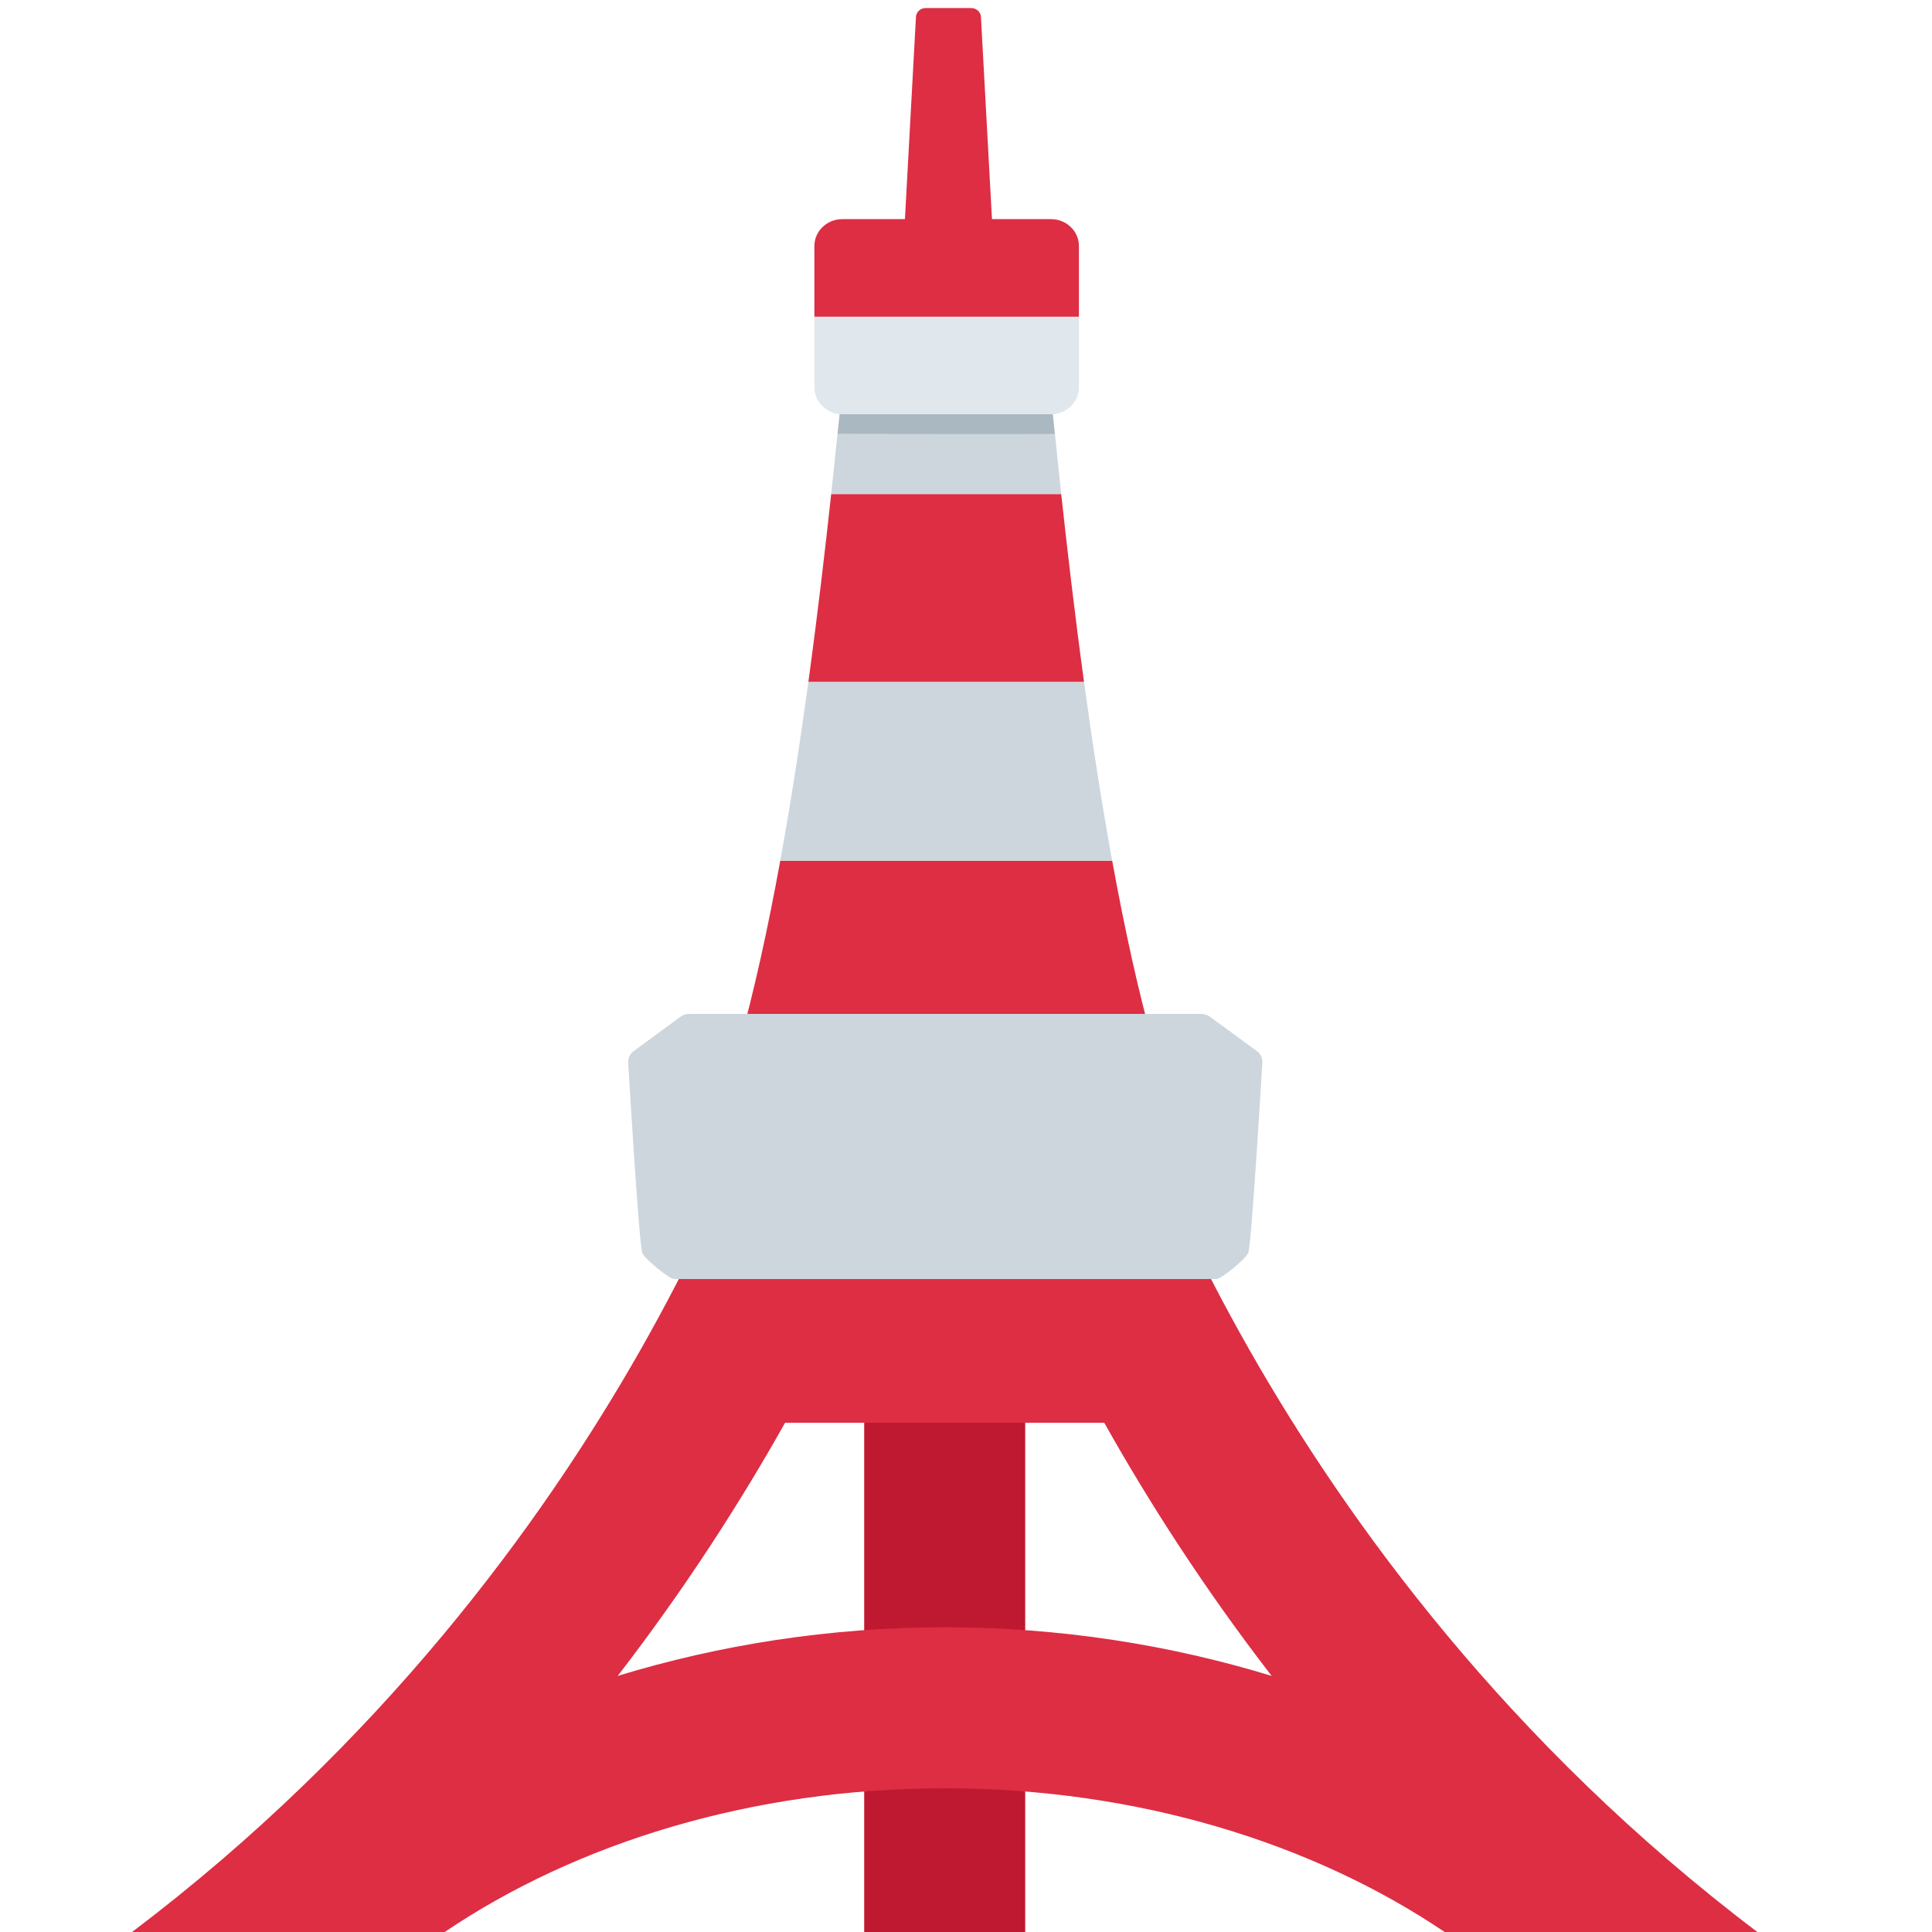
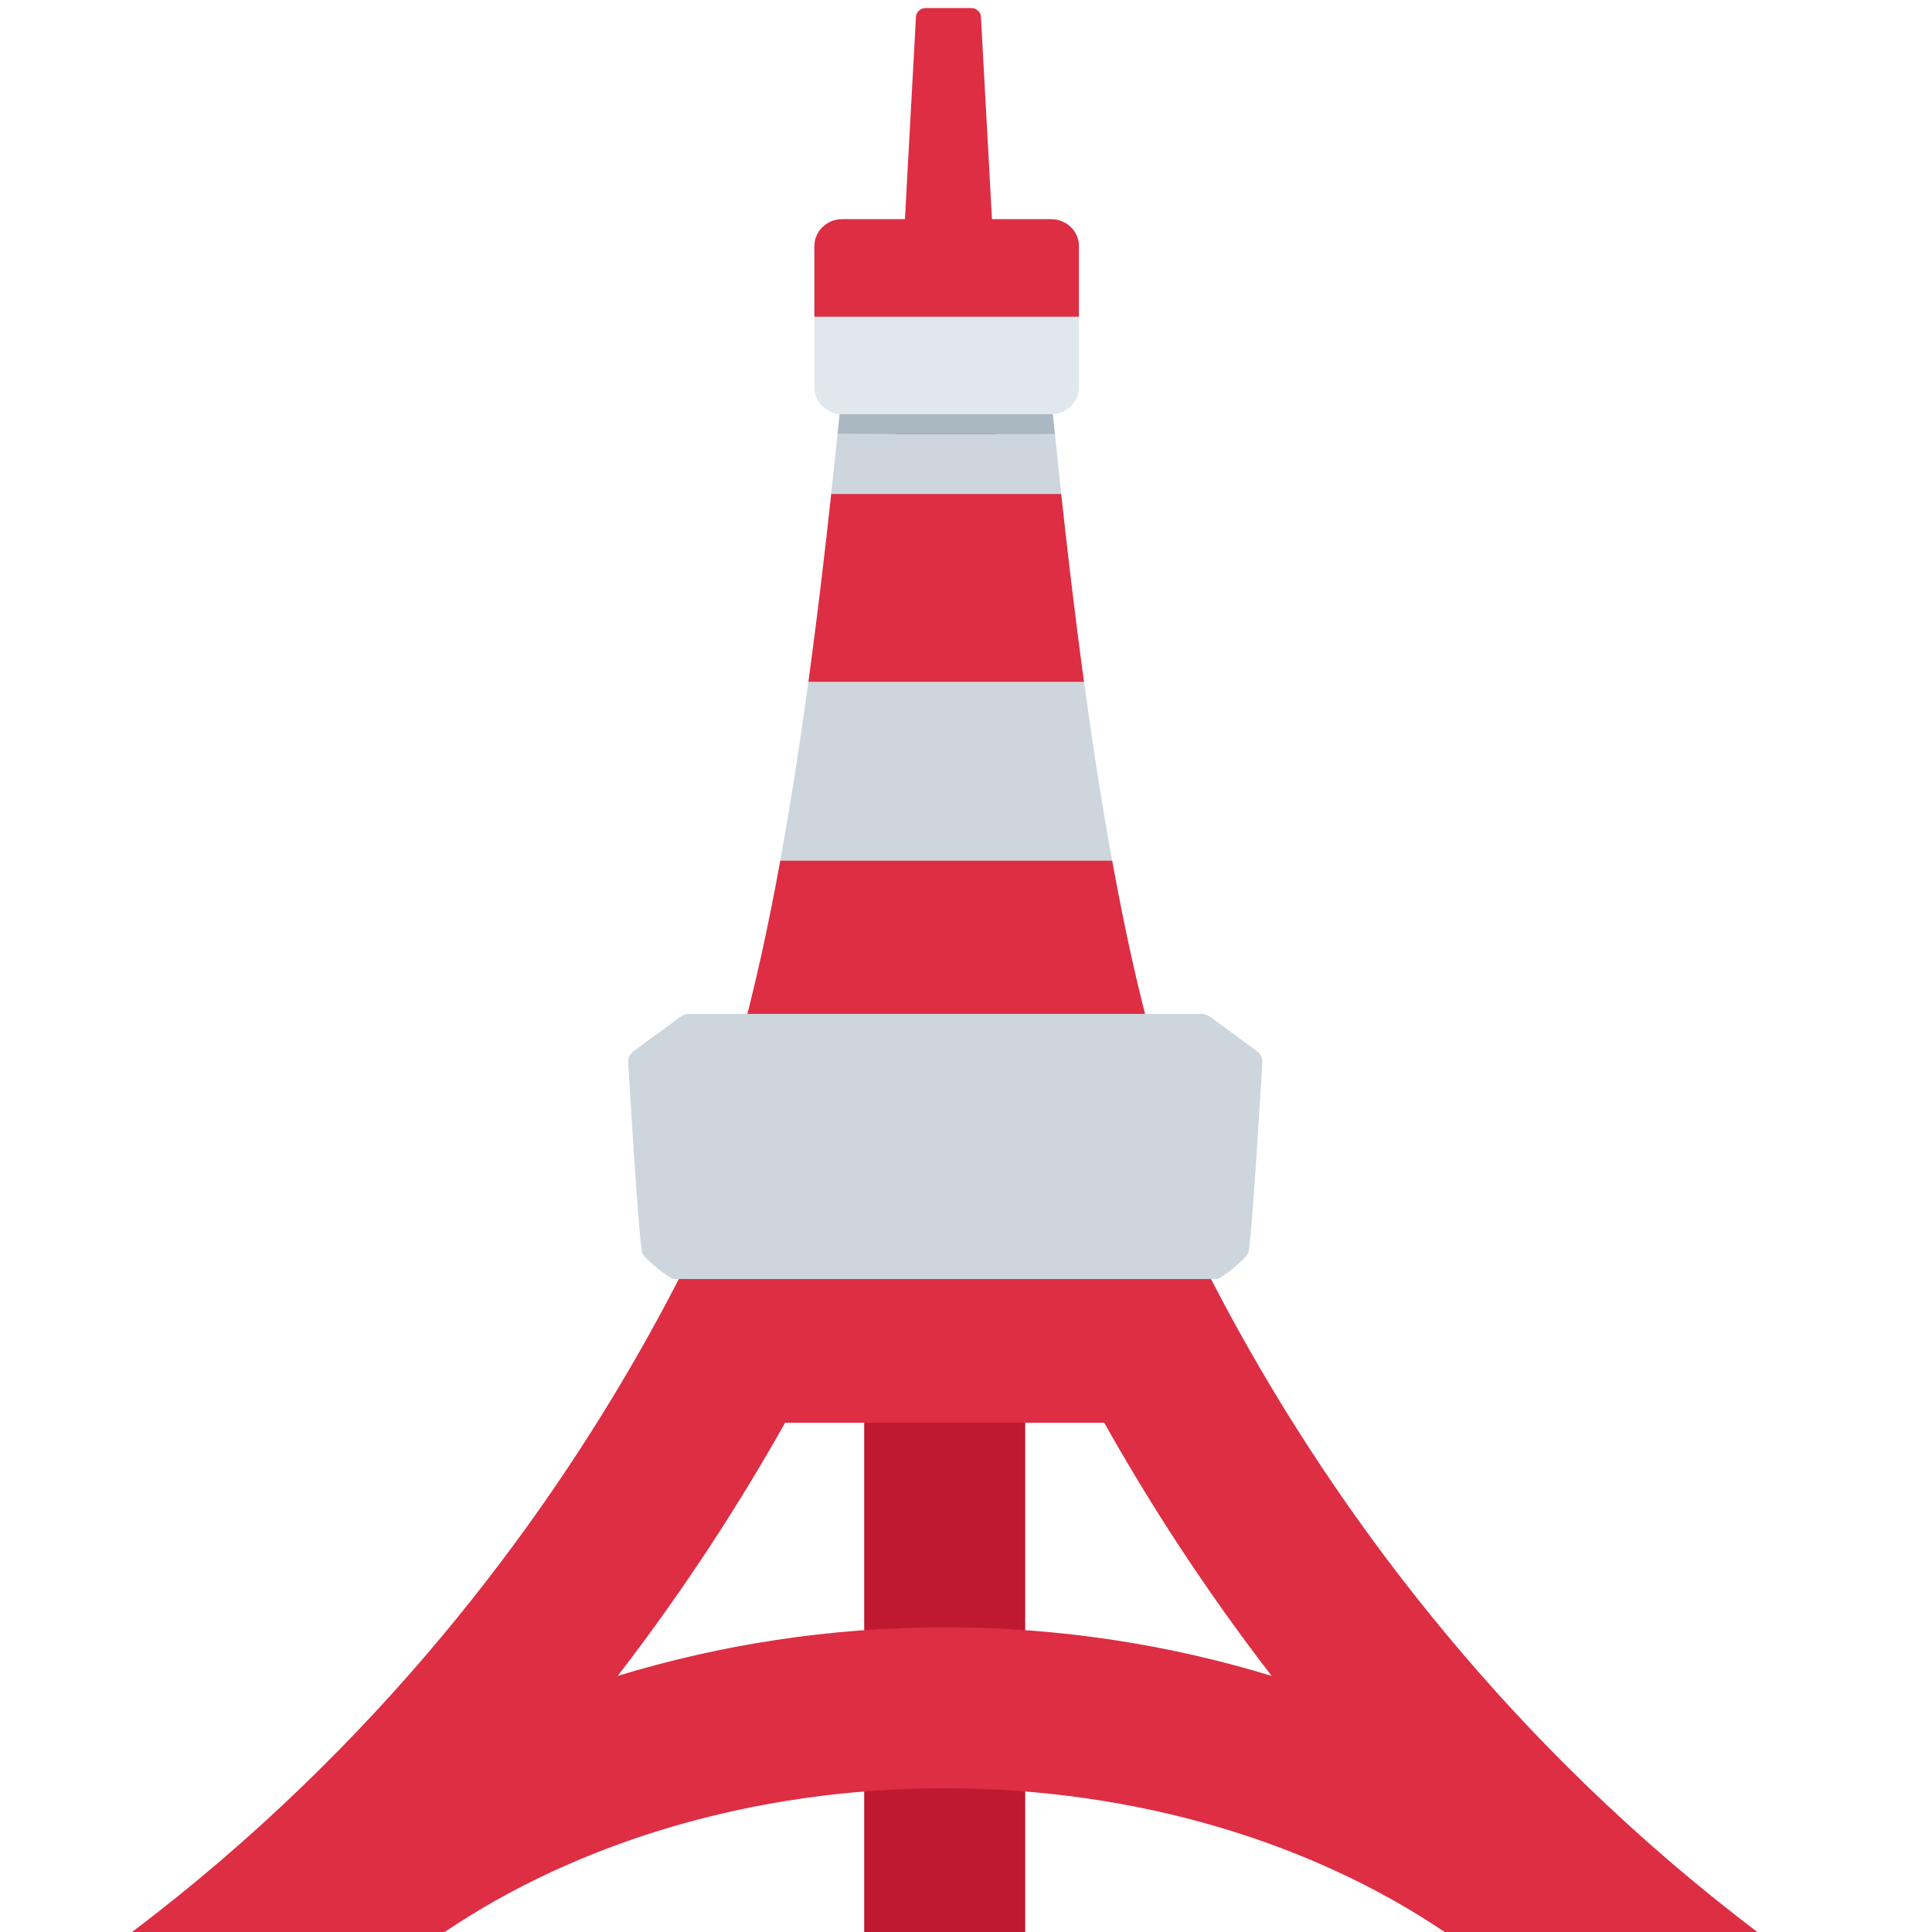
<svg xmlns="http://www.w3.org/2000/svg" viewBox="0 0 36 36">
-   <path fill="#BE1931" d="M16.103 26h3v10h-3z" />
-   <path fill="#DD2E44" d="M20.719 19.459l-6.233.002c-.029.104-2.745 9.524-12.025 16.539h5.825c2.453-1.656 5.72-2.678 9.316-2.678 3.596 0 6.864 1.022 9.317 2.678h5.827c-9.245-6.998-11.998-16.437-12.027-16.541zm-3.116 10.863c-2.151 0-4.202.329-6.093.906 1.28-1.659 2.303-3.265 3.119-4.717h5.947c.816 1.453 1.839 3.058 3.119 4.717-1.891-.578-3.941-.906-6.092-.906z" />
-   <path fill="#DD2E44" d="M14.539 16.038c-.225 1.239-.487 2.437-.785 3.5h7.755c-.299-1.063-.56-2.261-.785-3.5h-6.185z" />
-   <path fill="#CDD6DD" d="M23.42 19.586l-.875-.642c-.045-.033-.101-.051-.158-.051H12.84c-.057 0-.113.018-.158.051l-.875.642c-.069.051-.107.132-.102.215 0 0 .204 3.441.265 3.552.073.133.508.48.588.48h10.111c.08 0 .514-.346.588-.48.062-.112.265-3.552.265-3.552.006-.083-.032-.164-.102-.215zm-3.221-6.881h-5.136c-.148 1.085-.322 2.22-.524 3.333h6.184c-.202-1.113-.376-2.248-.524-3.333z" />
-   <path fill="#DD2E44" d="M19.774 9.205h-4.286c-.108 1.002-.249 2.212-.425 3.5h5.136c-.176-1.288-.316-2.498-.425-3.5z" />
-   <path fill="#CDD6DD" d="M19.657 8.089c-.025.004-4.021.002-4.051-.003-.034.334-.073.704-.118 1.119h4.286l-.117-1.116z" />
-   <path fill="#AAB8C2" d="M19.657 8.089c-.059-.571-.135-1.281-.135-1.281h-3.781s-.076.709-.135 1.278c.03.005 4.026.007 4.051.003z" />
-   <path fill="#E1E8ED" d="M15.175 5.901v1.318c0 .276.233.5.521.5h3.888c.287 0 .521-.224.521-.5V5.901h-4.93z" />
-   <path fill="#DD2E44" d="M19.583 4.083h-1.099L18.279.325c0-.097-.082-.175-.182-.175h-.848c-.101 0-.182.078-.182.175l-.205 3.758h-1.166c-.287 0-.521.224-.521.5v1.318h4.929V4.583c0-.276-.233-.5-.521-.5z" />
+   <path d="M 16.103,26 h3 v10 h-3 v-10 Z" fill="#BE1931" />
+   <path d="M 20.719,19.459 c 0.029,0.104 2.782,9.543 12.027,16.541 h-5.827 c -2.453,-1.656 -5.721,-2.678 -9.317,-2.678 s -6.863,1.022 -9.316,2.678 h-5.825 c 9.28,-7.015 11.996,-16.435 12.025,-16.539 l 6.233,-0.002 Z M 17.603,30.322 c 2.151,0 4.201,0.328 6.092,0.906 c -1.28,-1.659 -2.303,-3.264 -3.119,-4.717 h-5.947 c -0.816,1.452 -1.839,3.058 -3.119,4.717 c 1.891,-0.577 3.942,-0.906 6.093,-0.906 Z" fill="#DD2E44" />
+   <path d="M 14.539,16.038 l 3.092,-2 l3.093,2 c 0.225,1.239 0.486,2.437 0.785,3.5 h-7.755 c 0.298,-1.063 0.56,-2.261 0.785,-3.5 Z" fill="#DD2E44" />
+   <path d="M 19.774,9.205 c 0.109,1.002 0.249,2.212 0.425,3.5 l-2.568,2 l-2.568,-2 c 0.176,-1.288 0.317,-2.498 0.425,-3.5 l2.143,-2 l2.143,2 Z" fill="#DD2E44" />
+   <path d="M 19.583,4.083 c 0.288,0 0.521,0.224 0.521,0.5 v1.318 l-2.464,1.464 l-2.465,-1.464 v-1.318 c 0,-0.276 0.234,-0.5 0.521,-0.5 h1.166 l 0.205,-3.758 c 0,-0.097 0.081,-0.175 0.182,-0.175 h0.848 c 0.1,0 0.182,0.078 0.182,0.175 l 0.205,3.758 h1.099 Z" fill="#DD2E44" />
+   <path d="M 23.42,19.586 c 0.07,0.051 0.108,0.132 0.102,0.215 c 0,0 -0.203,3.44 -0.265,3.552 c -0.074,0.134 -0.508,0.48 -0.588,0.48 h-10.111 c -0.08,0 -0.515,-0.347 -0.588,-0.48 c -0.061,-0.111 -0.265,-3.552 -0.265,-3.552 c -0.005,-0.083 0.033,-0.164 0.102,-0.215 l 0.875,-0.642 c 0.045,-0.033 0.101,-0.051 0.158,-0.051 h9.547 c 0.057,0 0.113,0.018 0.158,0.051 l 0.875,0.642 Z" fill="#CDD6DD" />
+   <path d="M 20.199,12.705 c 0.148,1.085 0.322,2.22 0.524,3.333 h-6.184 c 0.202,-1.113 0.376,-2.248 0.524,-3.333 h5.136 Z" fill="#CDD6DD" />
+   <path d="M 19.657,8.089 l 0.117,1.116 h-4.286 c 0.045,-0.415 0.084,-0.785 0.118,-1.119 c 0.03,0.005 4.026,0.007 4.051,0.003 Z" fill="#CDD6DD" />
+   <path d="M 19.657,8.089 c -0.025,0.004 -4.021,0.002 -4.051,-0.003 c 0.059,-0.569 0.135,-1.278 0.135,-1.278 h3.781 s 0.076,0.71 0.135,1.281 Z" fill="#AAB8C2" />
+   <path d="M 15.175,5.901 h4.93 v1.318 c 0,0.276 -0.234,0.5 -0.521,0.5 h-3.888 c -0.288,0 -0.521,-0.224 -0.521,-0.5 v-1.318 Z" fill="#E1E8ED" />
</svg>
